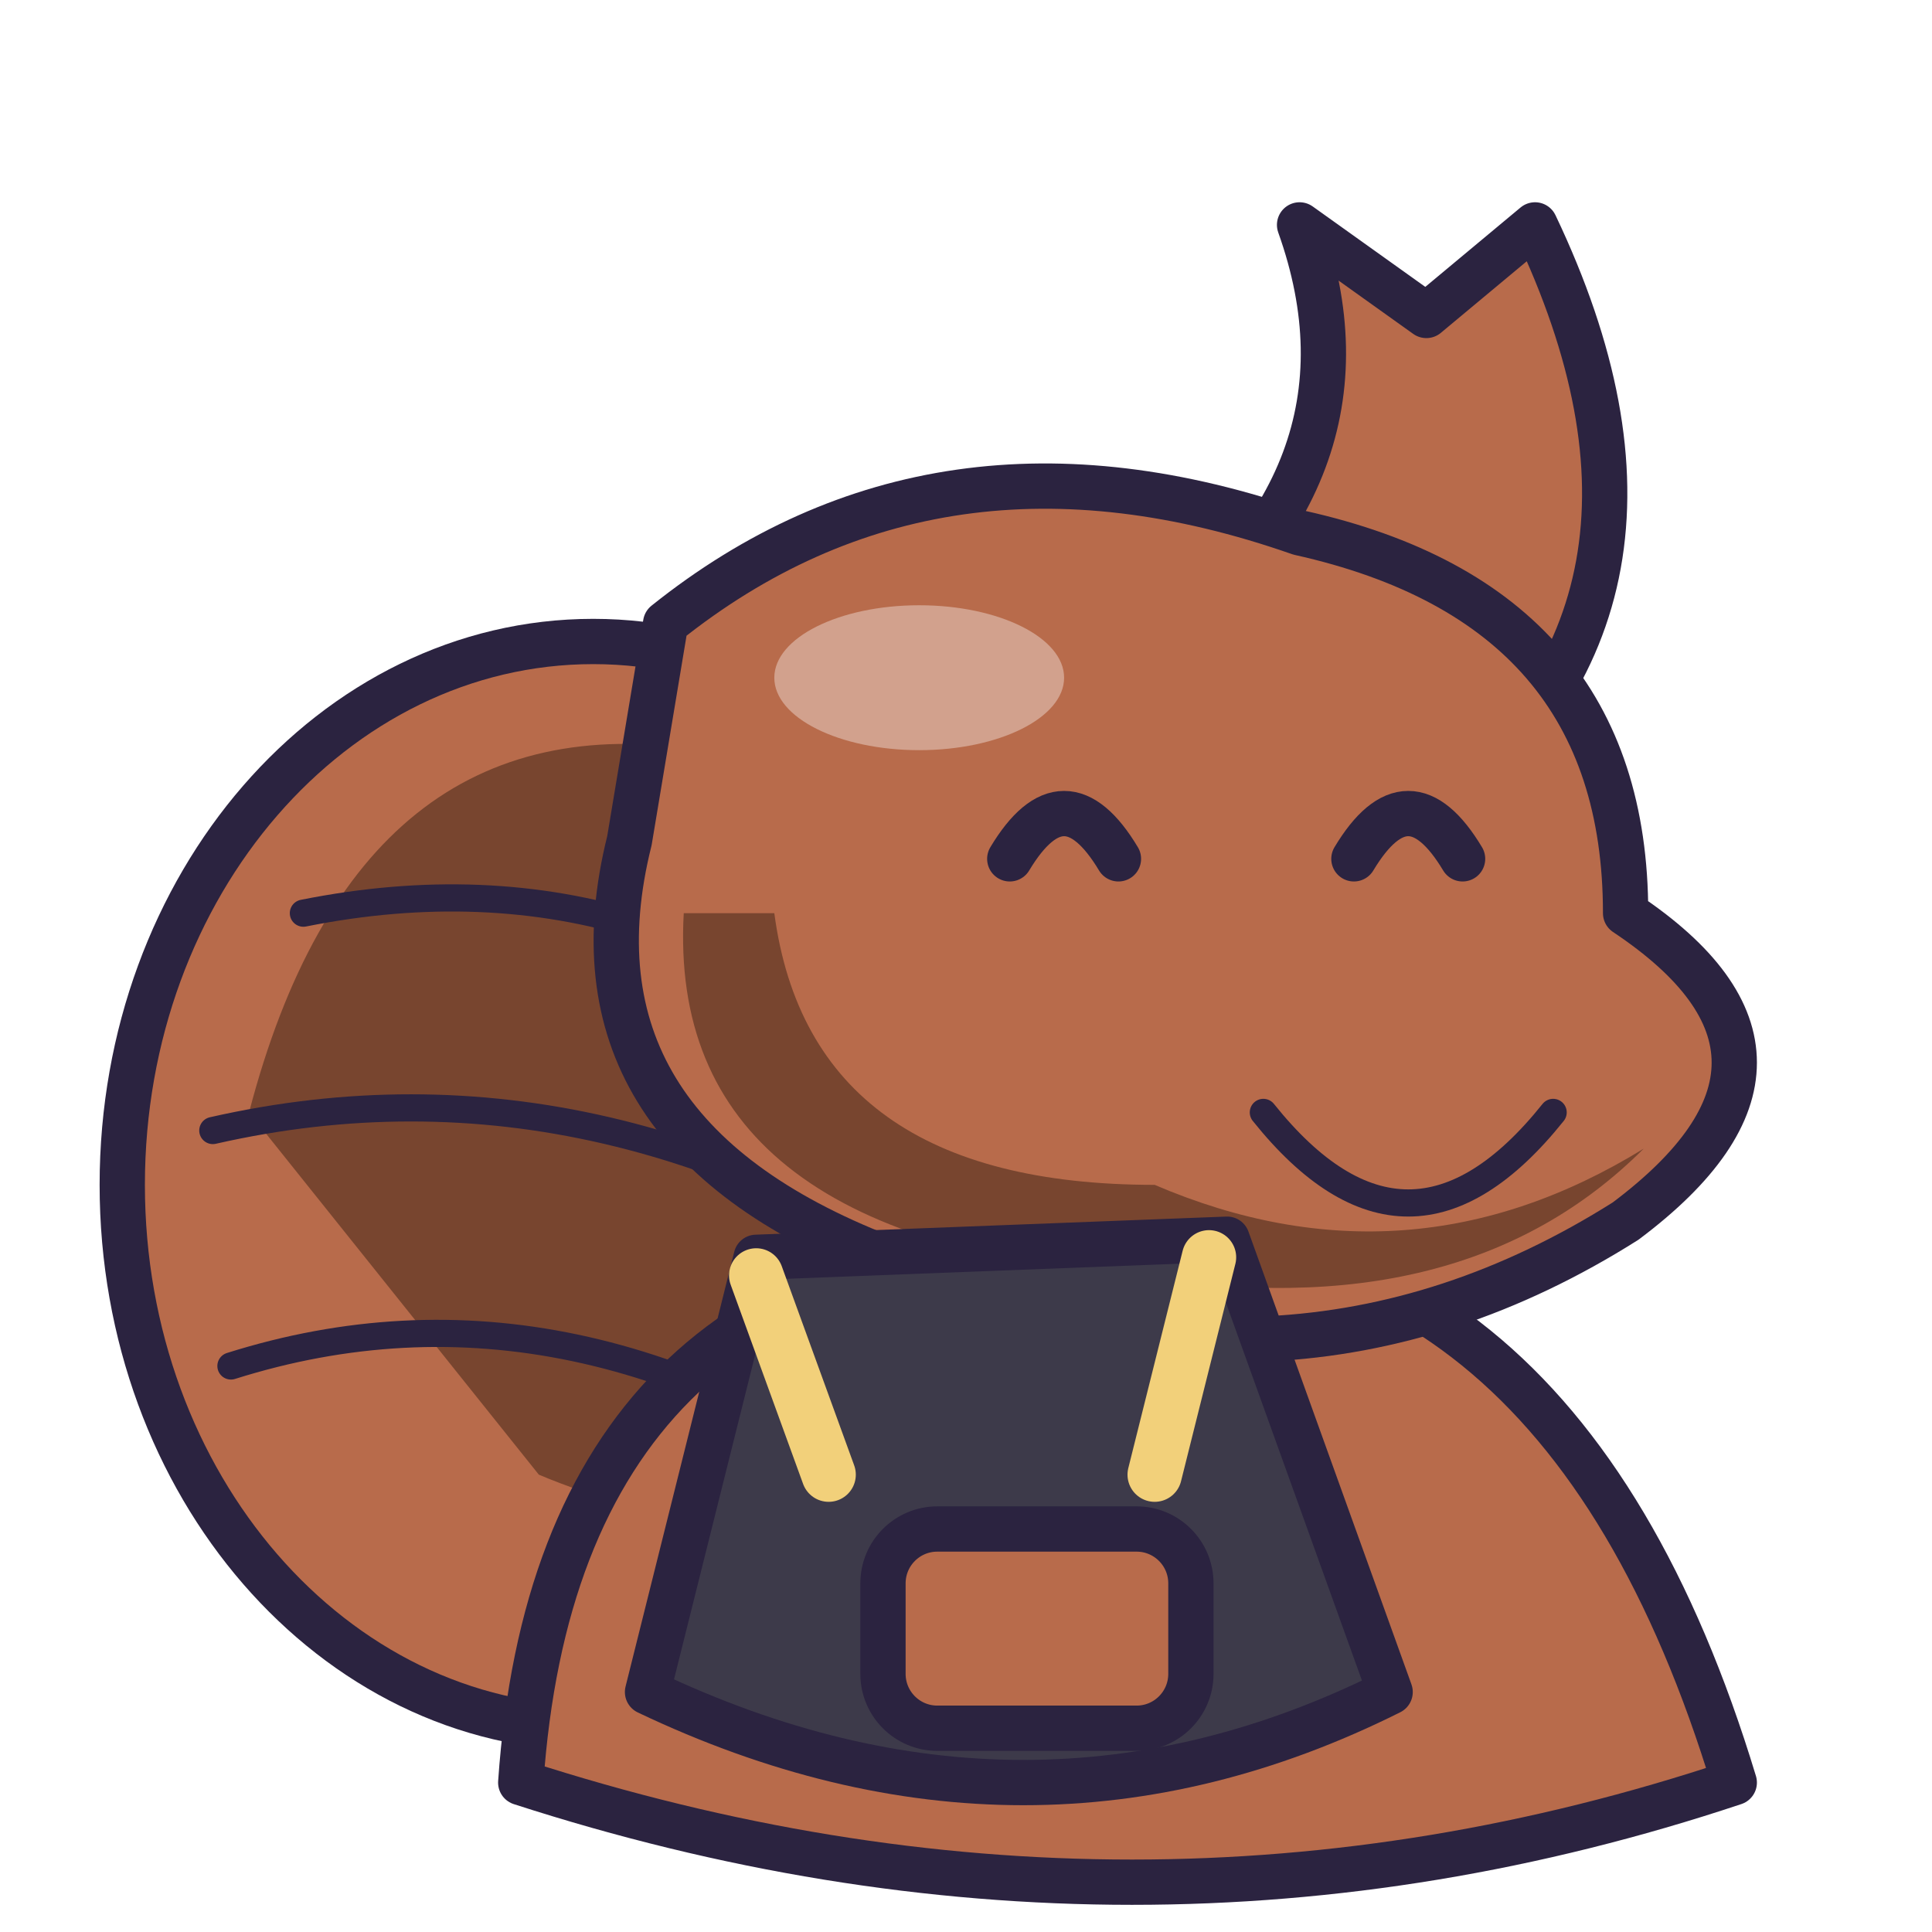
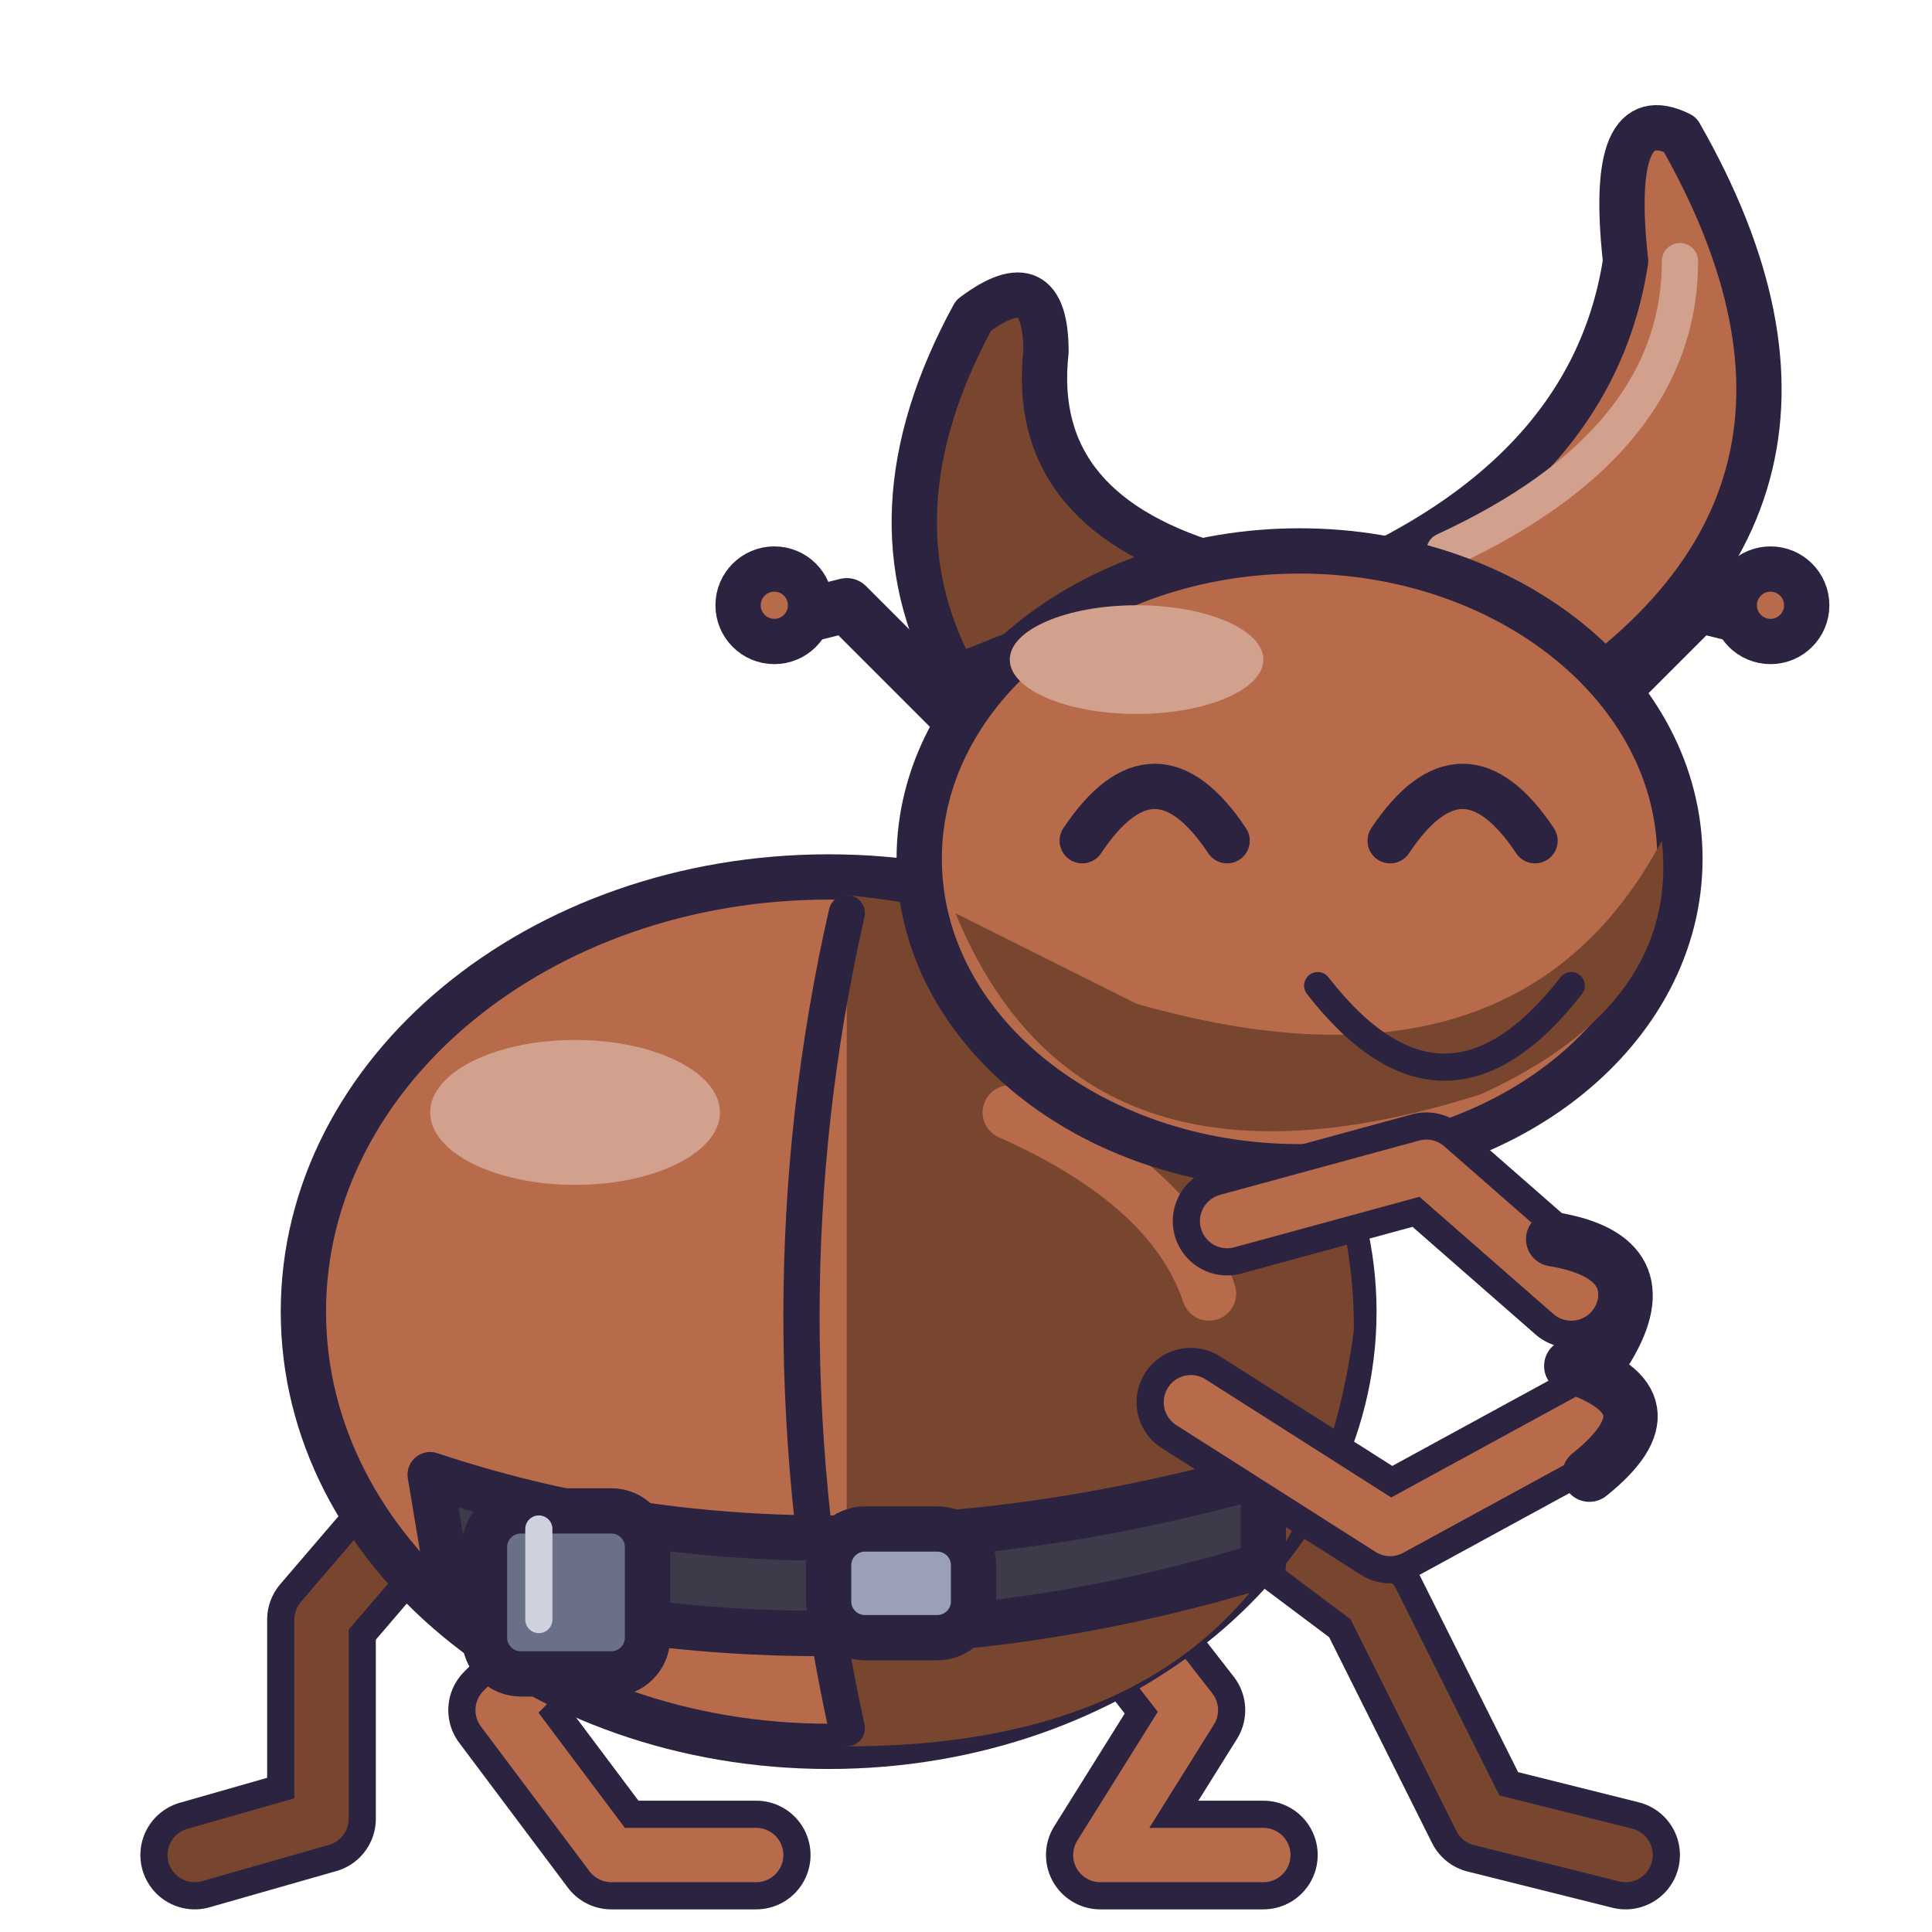
<svg xmlns="http://www.w3.org/2000/svg" version="1.1" viewBox="0 0 512 512" fill="none" stroke="#2B2340" stroke-width="12" stroke-linecap="round" stroke-linejoin="round">
  <g transform="translate(-30 -70) scale(4.8)" stroke-width="2.5">
-     <g id="tail">
-       <ellipse cx="39" cy="80" rx="26" ry="30" fill="#B86B4B" />
-       <path d="M20 76Q26 53 45 56Q64 61 60 82Q55 104 36 96" fill="#78452F" stroke="none" />
-       <path d="M23 65Q43 61 58 76M18 77Q40 72 61 87M19 90Q38 84 57 98" fill="none" stroke="#2B2340" stroke-width="1.5" />
-     </g>
+     <g id="tail" />
    <g id="bust">
-       <path d="M35 113Q37 84 65 83Q92 80 102 113Q69 124 35 113Z" fill="#B86B4B" />
+       <g id="feet">
+         <g transform="translate(0 0)">
+           <path d="M36 90L24 104L24 115L17 117" fill="none" stroke="#2B2340" stroke-width="6" />
+           <path d="M36 90L24 104L24 115L17 117" fill="none" stroke="#78452F" stroke-width="3" />
+         </g>
+         <g transform="translate(0 0)">
+           <path d="M66 91L82 103L88 115L96 117" fill="none" stroke="#2B2340" stroke-width="6" />
+           <path d="M66 91L82 103L88 115L96 117" fill="none" stroke="#78452F" stroke-width="3" />
+         </g>
+         <g transform="translate(0 0)">
+           <path d="M43 100L34 109L40 117L48 117" fill="none" stroke="#2B2340" stroke-width="6" />
+           <path d="M43 100L34 109L40 117L48 117" fill="none" stroke="#B86B4B" stroke-width="3" />
+         </g>
+         <g transform="translate(0 0)">
+           <path d="M65 100L72 109L67 117L76 117" fill="none" stroke="#2B2340" stroke-width="6" />
+           <path d="M65 100L72 109L67 117L76 117" fill="none" stroke="#B86B4B" stroke-width="3" />
+         </g>
+       </g>
+       <g id="body">
+         <ellipse cx="52" cy="87" rx="29" ry="24" fill="#B86B4B" />
+         <path d="M53 64Q81 67 81 88Q78 111 53 111Z" fill="#78452F" stroke="none" />
+         <path d="M53 65Q48 87 53 110" fill="none" stroke="#2B2340" stroke-width="2" />
+         <ellipse cx="38" cy="76" rx="8" ry="4" fill="#D2A18D" stroke="none" />
+         <path d="M62 76Q71 80 73 86" fill="none" stroke="#B86B4B" stroke-width="3" />
+       </g>
    </g>
    <g id="head">
-       <path d="M69 51Q83 41 78 27L85 32L91 27Q101 48 85 60Z" fill="#B86B4B" />
-       <path d="M43 49Q58 37 78 44Q96 48 96 65Q108 73 96 82Q77 94 55 84Q37 77 41 61Z" fill="#B86B4B" />
-       <path d="M44 65Q43 83 69 85Q87 88 97 78Q84 86 70 80Q51 80 49 65Z" fill="#78452F" stroke="none" />
-       <ellipse cx="57" cy="52" rx="8" ry="4" fill="#D2A18D" stroke="none" />
-       <path d="M62 62Q65 57 68 62" fill="none" />
-       <path d="M81 62Q84 57 87 62" fill="none" />
-       <path d="M76 76Q84 86 92 76" fill="none" stroke="#2B2340" stroke-width="1.5" />
+       <path d="M62 57L53 48L49 49M91 57L100 48L104 49" fill="none" stroke="#2B2340" stroke-width="3" />
+       <ellipse cx="49" cy="48" rx="2" ry="2" fill="#B86B4B" />
+       <ellipse cx="104" cy="48" rx="2" ry="2" fill="#B86B4B" />
+       <path d="M59 52Q54 43 60 32Q64 29 64 34Q63 43 74 46Z" fill="#78452F" />
+       <path d="M77 48Q94 42 96 29Q95 20 99 22Q111 43 90 55Z" fill="#B86B4B" />
+       <path d="M86 45Q99 39 99 29" fill="none" stroke="#D2A18D" stroke-width="2" />
+       <ellipse cx="78" cy="62" rx="21" ry="17" fill="#B86B4B" />
+       <path d="M59 65Q66 82 88 75Q99 70 98 61Q90 76 69 70Z" fill="#78452F" stroke="none" />
+       <ellipse cx="69" cy="51" rx="7" ry="3" fill="#D2A18D" stroke="none" />
+       <path d="M66 61Q70 55 74 61" fill="none" />
+       <path d="M83 61Q87 55 91 61" fill="none" />
+       <path d="M79 69Q86 78 93 69" fill="none" stroke="#2B2340" stroke-width="1.5" />
    </g>
    <g id="clothing">
-       <path d="M48 84L74 83L83 108Q63 118 42 108Z" fill="#3D3A4A" />
-       <path d="M48 85L52 96M73 84L70 96" fill="none" stroke="#F2D07A" stroke-width="3" />
-       <rect x="55" y="99" width="17" height="11" rx="3" fill="#B86B4B" />
+       <path d="M30 96Q51 103 76 96L76 101Q53 108 31 102Z" fill="#3D3A4A" />
+       <rect x="52" y="99" width="8" height="6" rx="2" fill="#9AA0B5" />
+       <rect x="33" y="98" width="9" height="9" rx="2" fill="#6B7089" />
+       <path d="M36 99V104" fill="none" stroke="#CFD2DC" stroke-width="1.5" />
    </g>
    <g id="headwear" />
+     <g id="arm">
+       <path d="M74 82L85 79L93 86M72 92L83 99L94 93" fill="none" stroke="#2B2340" stroke-width="6" />
+       <path d="M74 82L85 79L93 86M72 92L83 99L94 93" fill="none" stroke="#B86B4B" stroke-width="3" />
+       <path d="M92 83Q98 84 95 89M93 90Q99 92 94 96" fill="none" stroke="#2B2340" stroke-width="3" />
+     </g>
  </g>
</svg>
